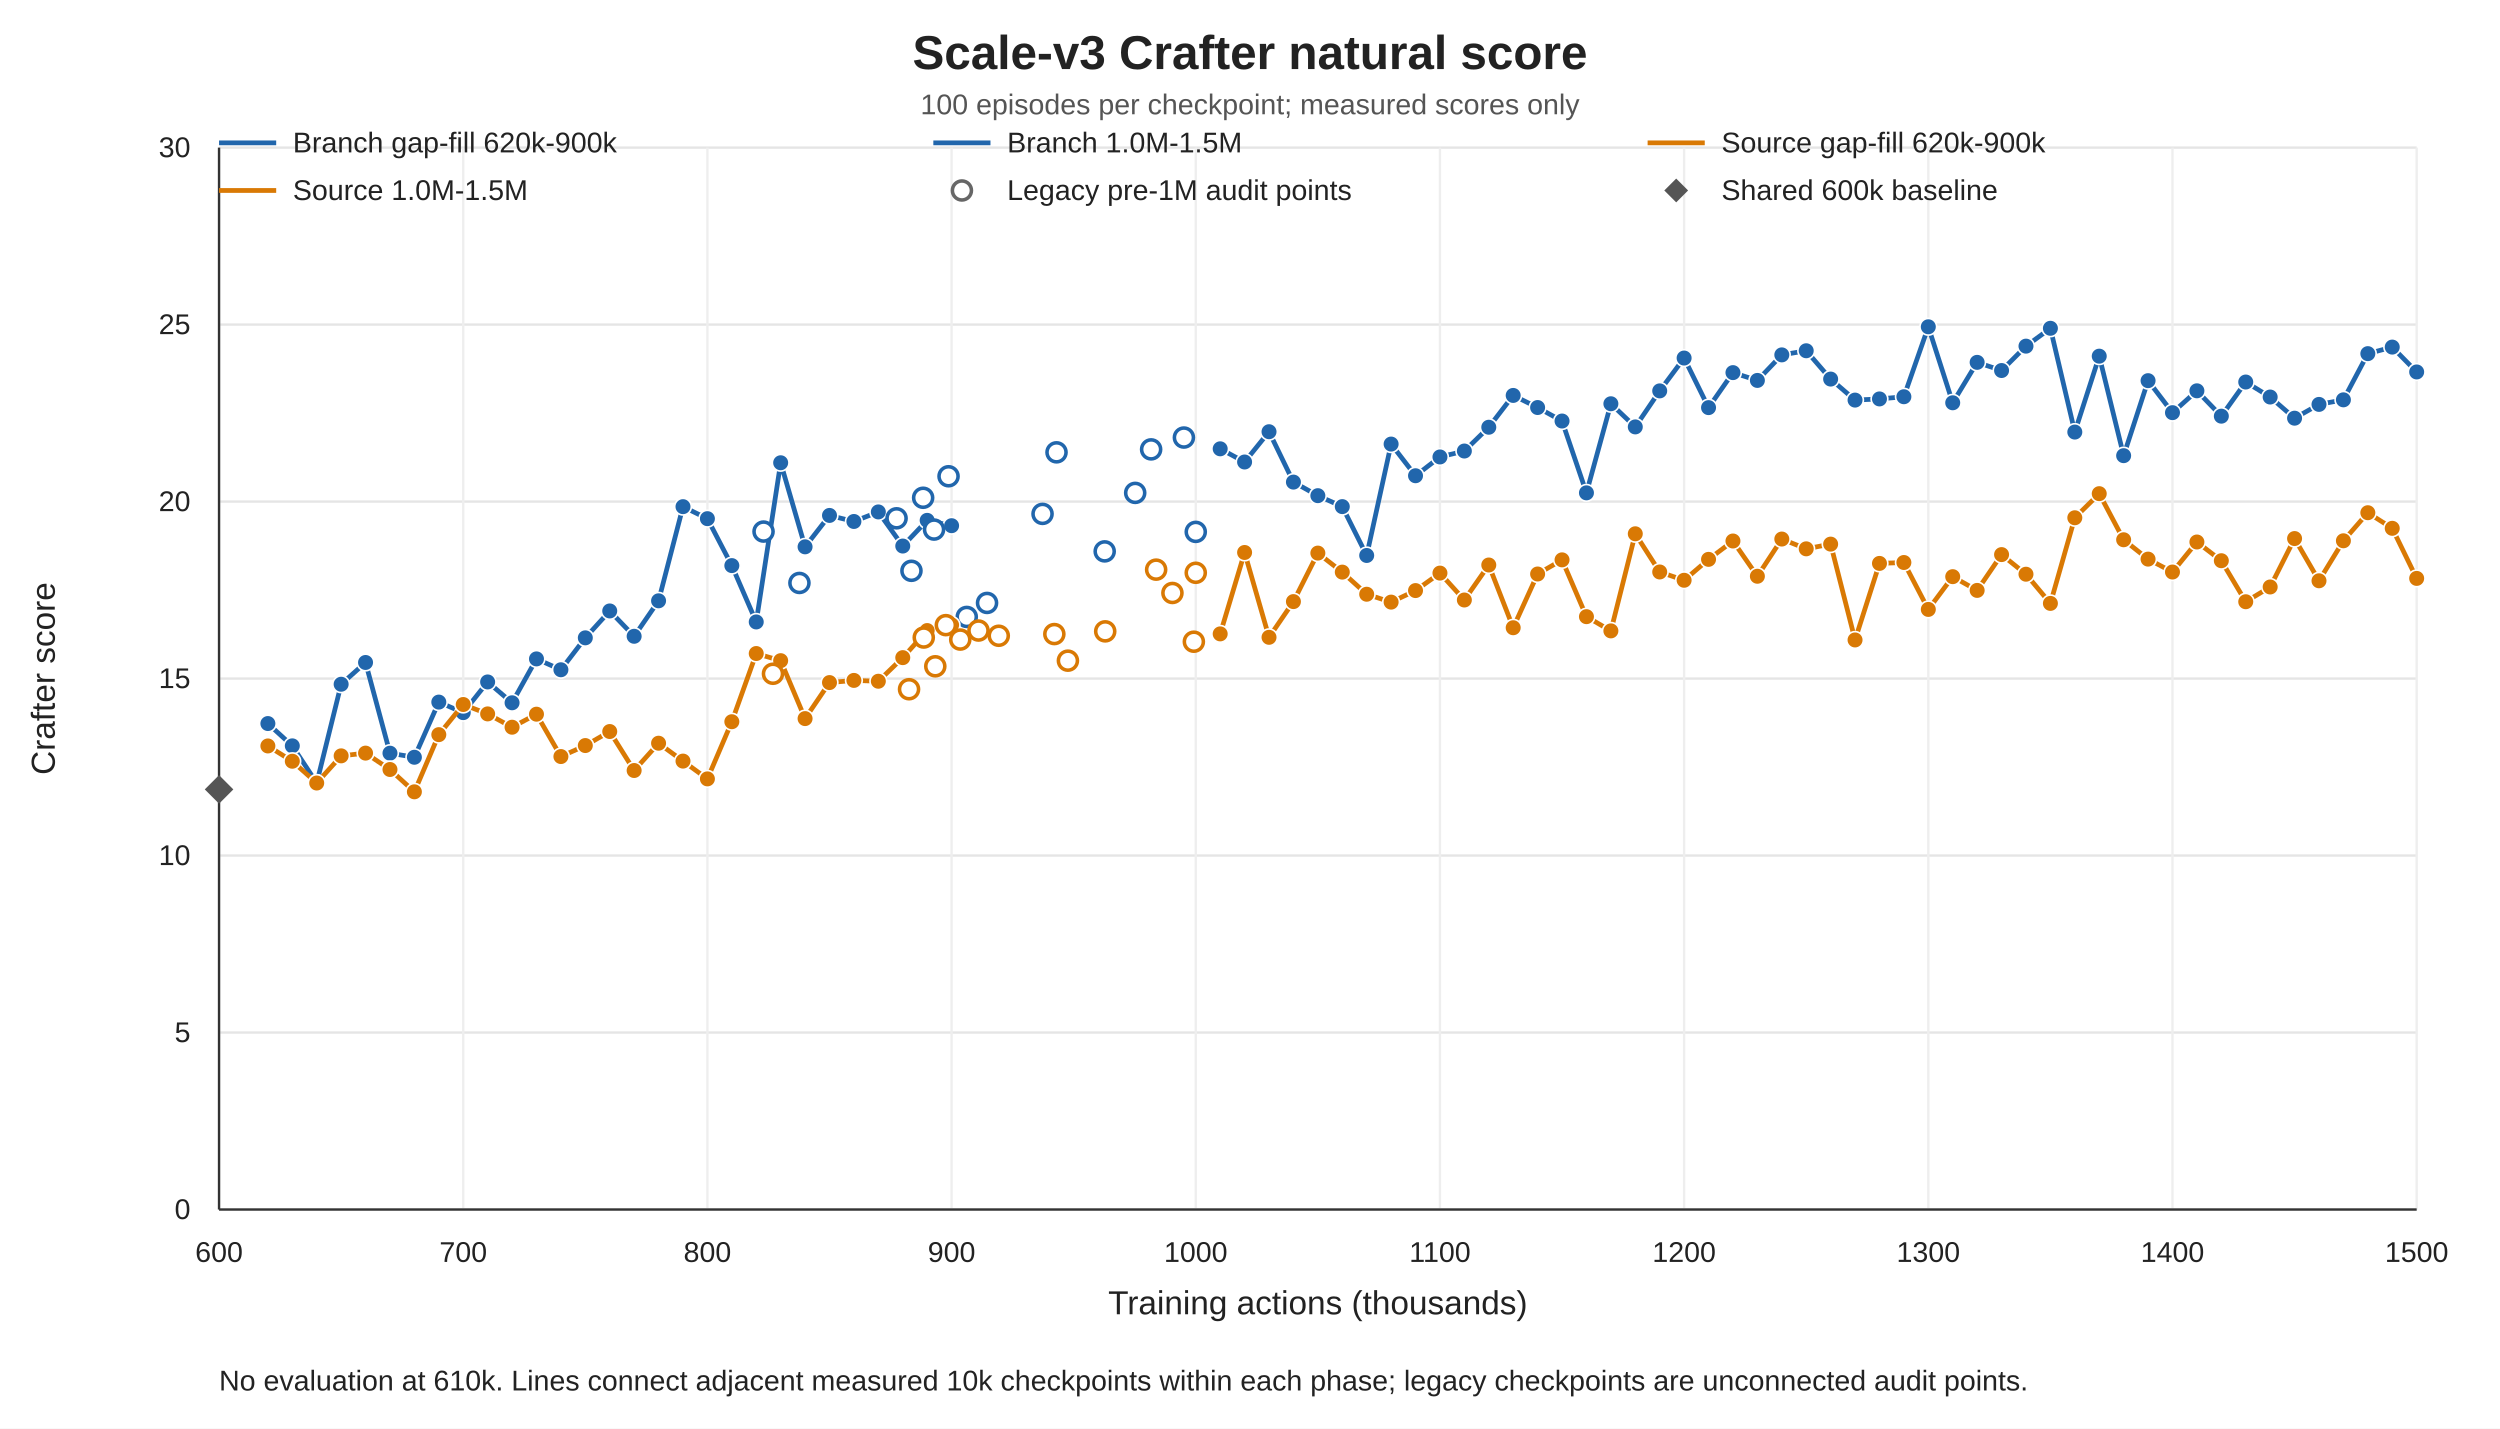
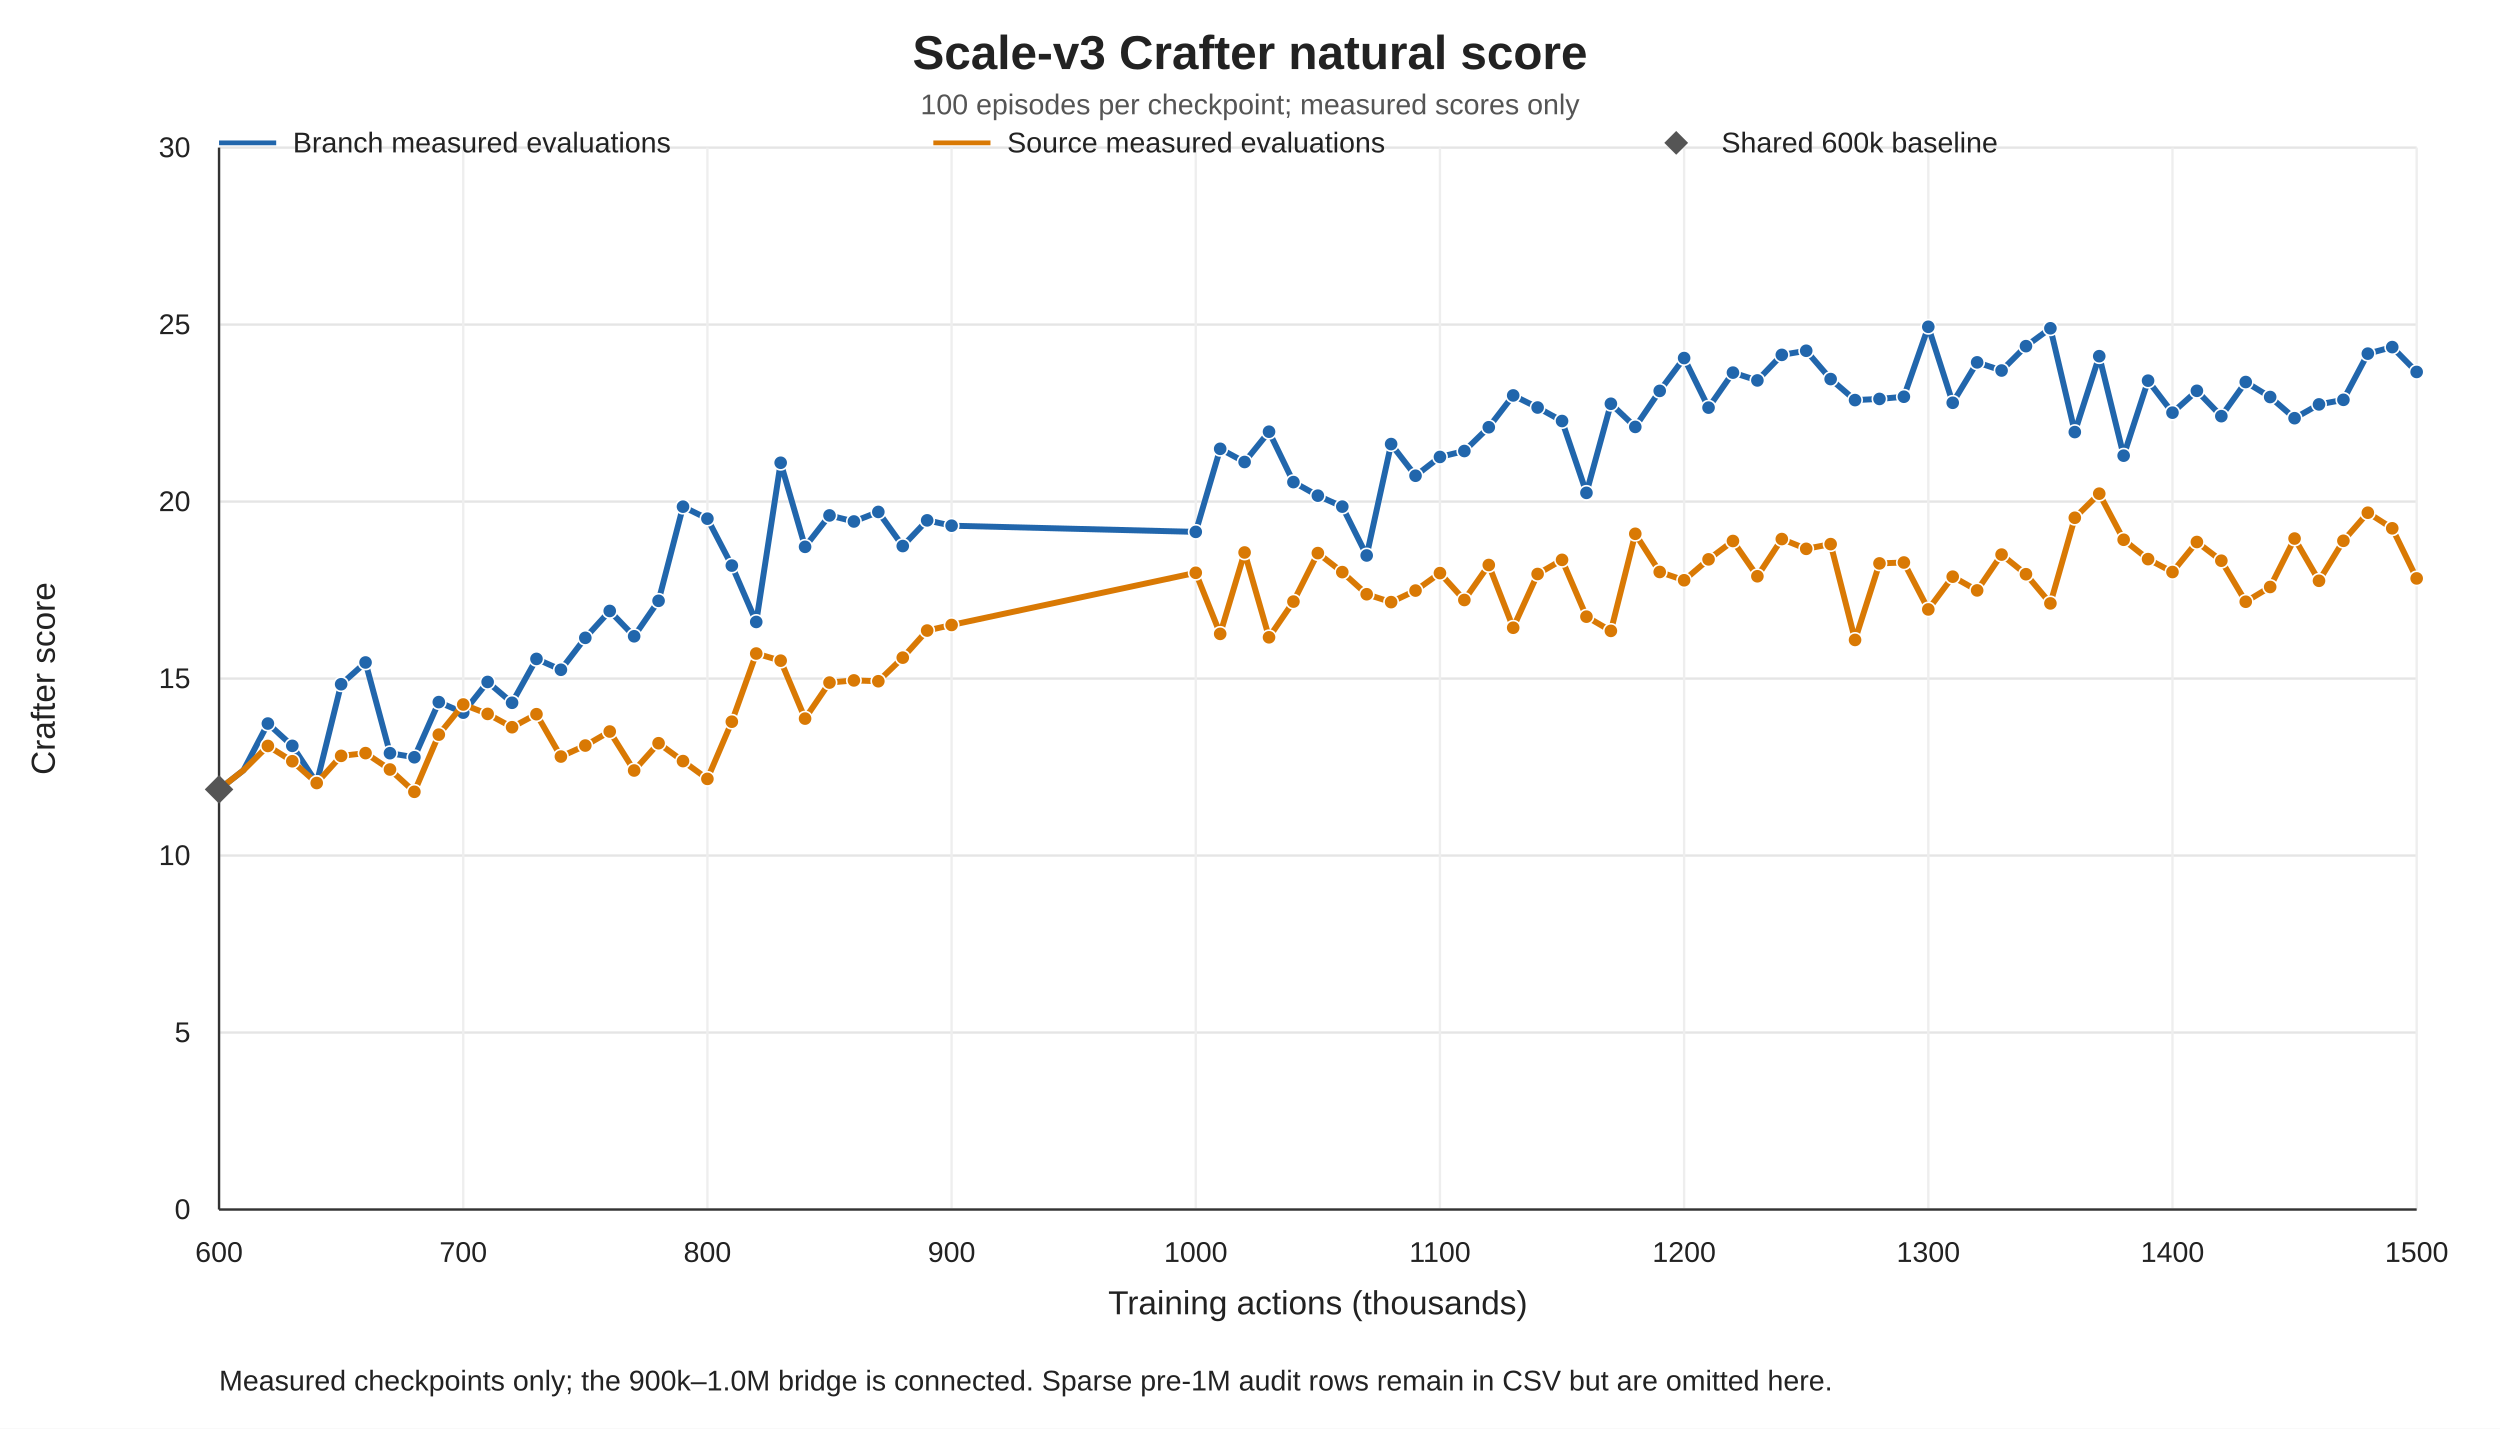
<svg xmlns="http://www.w3.org/2000/svg" width="1050" height="600" viewBox="0 0 1050 600">
  <rect width="100%" height="100%" fill="white" />
  <style>text{font-family:Arial,Helvetica,sans-serif;fill:#222}.small{font-size:12px}.axis{font-size:14px}.title{font-size:20px;font-weight:600}.subtitle{font-size:12px;fill:#555}</style>
  <text x="525" y="29" text-anchor="middle" class="title">Scale-v3 Crafter natural score</text>
  <text x="525" y="48" text-anchor="middle" class="subtitle">100 episodes per checkpoint; measured scores only</text>
  <line x1="92" y1="508.00" x2="1015" y2="508.00" stroke="#e5e5e5" />
  <text x="80" y="512.00" text-anchor="end" class="small">0</text>
  <line x1="92" y1="433.67" x2="1015" y2="433.67" stroke="#e5e5e5" />
  <text x="80" y="437.67" text-anchor="end" class="small">5</text>
  <line x1="92" y1="359.33" x2="1015" y2="359.33" stroke="#e5e5e5" />
  <text x="80" y="363.33" text-anchor="end" class="small">10</text>
  <line x1="92" y1="285.00" x2="1015" y2="285.00" stroke="#e5e5e5" />
  <text x="80" y="289.00" text-anchor="end" class="small">15</text>
  <line x1="92" y1="210.67" x2="1015" y2="210.67" stroke="#e5e5e5" />
  <text x="80" y="214.67" text-anchor="end" class="small">20</text>
  <line x1="92" y1="136.33" x2="1015" y2="136.33" stroke="#e5e5e5" />
  <text x="80" y="140.33" text-anchor="end" class="small">25</text>
  <line x1="92" y1="62.00" x2="1015" y2="62.00" stroke="#e5e5e5" />
  <text x="80" y="66.00" text-anchor="end" class="small">30</text>
  <line x1="92.00" y1="62" x2="92.00" y2="508" stroke="#eeeeee" />
  <text x="92.00" y="530" text-anchor="middle" class="small">600</text>
  <line x1="194.56" y1="62" x2="194.56" y2="508" stroke="#eeeeee" />
  <text x="194.56" y="530" text-anchor="middle" class="small">700</text>
  <line x1="297.11" y1="62" x2="297.11" y2="508" stroke="#eeeeee" />
  <text x="297.11" y="530" text-anchor="middle" class="small">800</text>
  <line x1="399.67" y1="62" x2="399.67" y2="508" stroke="#eeeeee" />
  <text x="399.67" y="530" text-anchor="middle" class="small">900</text>
  <line x1="502.22" y1="62" x2="502.22" y2="508" stroke="#eeeeee" />
  <text x="502.22" y="530" text-anchor="middle" class="small">1000</text>
  <line x1="604.78" y1="62" x2="604.78" y2="508" stroke="#eeeeee" />
  <text x="604.78" y="530" text-anchor="middle" class="small">1100</text>
  <line x1="707.33" y1="62" x2="707.33" y2="508" stroke="#eeeeee" />
  <text x="707.33" y="530" text-anchor="middle" class="small">1200</text>
  <line x1="809.89" y1="62" x2="809.89" y2="508" stroke="#eeeeee" />
  <text x="809.89" y="530" text-anchor="middle" class="small">1300</text>
  <line x1="912.44" y1="62" x2="912.44" y2="508" stroke="#eeeeee" />
  <text x="912.44" y="530" text-anchor="middle" class="small">1400</text>
  <line x1="1015.00" y1="62" x2="1015.00" y2="508" stroke="#eeeeee" />
  <text x="1015.00" y="530" text-anchor="middle" class="small">1500</text>
  <line x1="92" y1="62" x2="92" y2="508" stroke="#333" />
  <line x1="92" y1="508" x2="1015" y2="508" stroke="#333" />
  <text x="553.5" y="552" text-anchor="middle" class="axis">Training actions (thousands)</text>
  <text x="23" y="285.0" text-anchor="middle" class="axis" transform="rotate(-90 23 285.0)">Crafter score</text>
-   <polyline points="112.51,303.89 122.77,313.26 133.02,328.86 143.28,287.38 153.53,278.24 163.79,316.34 174.04,318.05 184.30,294.88 194.56,299.31 204.81,286.42 215.07,295.17 225.32,276.74 235.58,281.30 245.83,267.89 256.09,256.60 266.34,267.24 276.60,252.34 286.86,212.80 297.11,217.84 307.37,237.55 317.62,261.22 327.88,194.36 338.13,229.67 348.39,216.48 358.64,219.02 368.90,215.01 379.16,229.34 389.41,218.55 399.67,220.79" fill="none" stroke="#2166ac" stroke-width="2" stroke-linejoin="round" />
-   <circle cx="112.51" cy="303.89" r="3.5" fill="#2166ac" stroke="white" stroke-width="0.7" />
-   <circle cx="122.77" cy="313.26" r="3.5" fill="#2166ac" stroke="white" stroke-width="0.7" />
-   <circle cx="133.02" cy="328.86" r="3.5" fill="#2166ac" stroke="white" stroke-width="0.7" />
-   <circle cx="143.28" cy="287.38" r="3.5" fill="#2166ac" stroke="white" stroke-width="0.7" />
-   <circle cx="153.53" cy="278.24" r="3.5" fill="#2166ac" stroke="white" stroke-width="0.7" />
-   <circle cx="163.79" cy="316.34" r="3.5" fill="#2166ac" stroke="white" stroke-width="0.7" />
-   <circle cx="174.04" cy="318.05" r="3.5" fill="#2166ac" stroke="white" stroke-width="0.7" />
-   <circle cx="184.30" cy="294.88" r="3.5" fill="#2166ac" stroke="white" stroke-width="0.7" />
-   <circle cx="194.56" cy="299.31" r="3.5" fill="#2166ac" stroke="white" stroke-width="0.7" />
-   <circle cx="204.81" cy="286.42" r="3.5" fill="#2166ac" stroke="white" stroke-width="0.7" />
-   <circle cx="215.07" cy="295.17" r="3.5" fill="#2166ac" stroke="white" stroke-width="0.7" />
-   <circle cx="225.32" cy="276.74" r="3.5" fill="#2166ac" stroke="white" stroke-width="0.7" />
-   <circle cx="235.58" cy="281.30" r="3.5" fill="#2166ac" stroke="white" stroke-width="0.7" />
-   <circle cx="245.83" cy="267.89" r="3.5" fill="#2166ac" stroke="white" stroke-width="0.7" />
-   <circle cx="256.09" cy="256.60" r="3.5" fill="#2166ac" stroke="white" stroke-width="0.7" />
-   <circle cx="266.34" cy="267.24" r="3.5" fill="#2166ac" stroke="white" stroke-width="0.7" />
-   <circle cx="276.60" cy="252.34" r="3.5" fill="#2166ac" stroke="white" stroke-width="0.7" />
-   <circle cx="286.86" cy="212.80" r="3.5" fill="#2166ac" stroke="white" stroke-width="0.7" />
-   <circle cx="297.11" cy="217.84" r="3.5" fill="#2166ac" stroke="white" stroke-width="0.7" />
-   <circle cx="307.37" cy="237.55" r="3.5" fill="#2166ac" stroke="white" stroke-width="0.7" />
-   <circle cx="317.62" cy="261.22" r="3.5" fill="#2166ac" stroke="white" stroke-width="0.7" />
-   <circle cx="327.88" cy="194.36" r="3.5" fill="#2166ac" stroke="white" stroke-width="0.7" />
-   <circle cx="338.13" cy="229.67" r="3.5" fill="#2166ac" stroke="white" stroke-width="0.7" />
-   <circle cx="348.39" cy="216.48" r="3.5" fill="#2166ac" stroke="white" stroke-width="0.7" />
-   <circle cx="358.64" cy="219.02" r="3.5" fill="#2166ac" stroke="white" stroke-width="0.7" />
-   <circle cx="368.90" cy="215.01" r="3.5" fill="#2166ac" stroke="white" stroke-width="0.7" />
-   <circle cx="379.16" cy="229.34" r="3.5" fill="#2166ac" stroke="white" stroke-width="0.7" />
-   <circle cx="389.41" cy="218.55" r="3.5" fill="#2166ac" stroke="white" stroke-width="0.7" />
-   <circle cx="399.67" cy="220.79" r="3.5" fill="#2166ac" stroke="white" stroke-width="0.7" />
-   <polyline points="512.48,188.50 522.73,194.04 532.99,181.32 543.24,202.48 553.50,208.18 563.76,212.78 574.01,233.30 584.27,186.51 594.52,199.81 604.78,191.92 615.03,189.43 625.29,179.44 635.54,166.08 645.80,171.16 656.06,176.83 666.31,207.00 676.57,169.58 686.82,179.30 697.08,164.17 707.33,150.38 717.59,171.20 727.84,156.50 738.10,159.78 748.36,149.05 758.61,147.32 768.87,159.21 779.12,168.04 789.38,167.55 799.63,166.63 809.89,137.25 820.14,169.17 830.40,152.19 840.66,155.62 850.91,145.38 861.17,137.88 871.42,181.47 881.68,149.59 891.93,191.38 902.19,159.88 912.44,173.32 922.70,164.14 932.96,174.79 943.21,160.45 953.47,166.75 963.72,175.64 973.98,169.85 984.23,167.93 994.49,148.53 1004.74,145.78 1015.00,156.22" fill="none" stroke="#2166ac" stroke-width="2" stroke-linejoin="round" />
-   <circle cx="512.48" cy="188.50" r="3.5" fill="#2166ac" stroke="white" stroke-width="0.7" />
-   <circle cx="522.73" cy="194.04" r="3.5" fill="#2166ac" stroke="white" stroke-width="0.7" />
-   <circle cx="532.99" cy="181.32" r="3.5" fill="#2166ac" stroke="white" stroke-width="0.7" />
-   <circle cx="543.24" cy="202.48" r="3.5" fill="#2166ac" stroke="white" stroke-width="0.7" />
-   <circle cx="553.50" cy="208.18" r="3.5" fill="#2166ac" stroke="white" stroke-width="0.7" />
-   <circle cx="563.76" cy="212.78" r="3.5" fill="#2166ac" stroke="white" stroke-width="0.7" />
-   <circle cx="574.01" cy="233.30" r="3.5" fill="#2166ac" stroke="white" stroke-width="0.7" />
-   <circle cx="584.27" cy="186.51" r="3.5" fill="#2166ac" stroke="white" stroke-width="0.7" />
-   <circle cx="594.52" cy="199.81" r="3.5" fill="#2166ac" stroke="white" stroke-width="0.7" />
-   <circle cx="604.78" cy="191.92" r="3.5" fill="#2166ac" stroke="white" stroke-width="0.7" />
-   <circle cx="615.03" cy="189.43" r="3.5" fill="#2166ac" stroke="white" stroke-width="0.7" />
-   <circle cx="625.29" cy="179.44" r="3.5" fill="#2166ac" stroke="white" stroke-width="0.7" />
-   <circle cx="635.54" cy="166.08" r="3.5" fill="#2166ac" stroke="white" stroke-width="0.7" />
-   <circle cx="645.80" cy="171.16" r="3.5" fill="#2166ac" stroke="white" stroke-width="0.7" />
-   <circle cx="656.06" cy="176.83" r="3.5" fill="#2166ac" stroke="white" stroke-width="0.7" />
-   <circle cx="666.31" cy="207.00" r="3.5" fill="#2166ac" stroke="white" stroke-width="0.7" />
-   <circle cx="676.57" cy="169.58" r="3.5" fill="#2166ac" stroke="white" stroke-width="0.7" />
-   <circle cx="686.82" cy="179.30" r="3.5" fill="#2166ac" stroke="white" stroke-width="0.7" />
-   <circle cx="697.08" cy="164.17" r="3.5" fill="#2166ac" stroke="white" stroke-width="0.7" />
-   <circle cx="707.33" cy="150.38" r="3.5" fill="#2166ac" stroke="white" stroke-width="0.7" />
-   <circle cx="717.59" cy="171.20" r="3.5" fill="#2166ac" stroke="white" stroke-width="0.7" />
-   <circle cx="727.84" cy="156.50" r="3.5" fill="#2166ac" stroke="white" stroke-width="0.7" />
-   <circle cx="738.10" cy="159.78" r="3.5" fill="#2166ac" stroke="white" stroke-width="0.7" />
-   <circle cx="748.36" cy="149.05" r="3.5" fill="#2166ac" stroke="white" stroke-width="0.7" />
-   <circle cx="758.61" cy="147.32" r="3.5" fill="#2166ac" stroke="white" stroke-width="0.7" />
-   <circle cx="768.87" cy="159.21" r="3.5" fill="#2166ac" stroke="white" stroke-width="0.7" />
-   <circle cx="779.12" cy="168.04" r="3.5" fill="#2166ac" stroke="white" stroke-width="0.7" />
-   <circle cx="789.38" cy="167.55" r="3.5" fill="#2166ac" stroke="white" stroke-width="0.7" />
-   <circle cx="799.63" cy="166.63" r="3.5" fill="#2166ac" stroke="white" stroke-width="0.7" />
-   <circle cx="809.89" cy="137.25" r="3.5" fill="#2166ac" stroke="white" stroke-width="0.7" />
-   <circle cx="820.14" cy="169.17" r="3.5" fill="#2166ac" stroke="white" stroke-width="0.7" />
-   <circle cx="830.40" cy="152.19" r="3.5" fill="#2166ac" stroke="white" stroke-width="0.7" />
-   <circle cx="840.66" cy="155.62" r="3.5" fill="#2166ac" stroke="white" stroke-width="0.7" />
-   <circle cx="850.91" cy="145.38" r="3.5" fill="#2166ac" stroke="white" stroke-width="0.7" />
-   <circle cx="861.17" cy="137.88" r="3.5" fill="#2166ac" stroke="white" stroke-width="0.7" />
-   <circle cx="871.42" cy="181.47" r="3.5" fill="#2166ac" stroke="white" stroke-width="0.7" />
-   <circle cx="881.68" cy="149.59" r="3.5" fill="#2166ac" stroke="white" stroke-width="0.7" />
-   <circle cx="891.93" cy="191.38" r="3.5" fill="#2166ac" stroke="white" stroke-width="0.7" />
-   <circle cx="902.19" cy="159.88" r="3.5" fill="#2166ac" stroke="white" stroke-width="0.7" />
-   <circle cx="912.44" cy="173.32" r="3.5" fill="#2166ac" stroke="white" stroke-width="0.7" />
-   <circle cx="922.70" cy="164.14" r="3.5" fill="#2166ac" stroke="white" stroke-width="0.7" />
-   <circle cx="932.96" cy="174.79" r="3.5" fill="#2166ac" stroke="white" stroke-width="0.7" />
-   <circle cx="943.21" cy="160.45" r="3.5" fill="#2166ac" stroke="white" stroke-width="0.7" />
-   <circle cx="953.47" cy="166.75" r="3.5" fill="#2166ac" stroke="white" stroke-width="0.7" />
-   <circle cx="963.72" cy="175.64" r="3.5" fill="#2166ac" stroke="white" stroke-width="0.7" />
-   <circle cx="973.98" cy="169.85" r="3.5" fill="#2166ac" stroke="white" stroke-width="0.7" />
-   <circle cx="984.23" cy="167.93" r="3.5" fill="#2166ac" stroke="white" stroke-width="0.7" />
-   <circle cx="994.49" cy="148.53" r="3.5" fill="#2166ac" stroke="white" stroke-width="0.7" />
-   <circle cx="1004.74" cy="145.78" r="3.5" fill="#2166ac" stroke="white" stroke-width="0.7" />
-   <circle cx="1015.00" cy="156.22" r="3.5" fill="#2166ac" stroke="white" stroke-width="0.7" />
-   <circle cx="320.69" cy="223.26" r="4" fill="white" stroke="#2166ac" stroke-width="1.5" />
-   <circle cx="335.76" cy="244.84" r="4" fill="white" stroke="#2166ac" stroke-width="1.5" />
-   <circle cx="376.56" cy="217.69" r="4" fill="white" stroke="#2166ac" stroke-width="1.5" />
-   <circle cx="382.81" cy="239.74" r="4" fill="white" stroke="#2166ac" stroke-width="1.5" />
-   <circle cx="387.72" cy="209.06" r="4" fill="white" stroke="#2166ac" stroke-width="1.5" />
-   <circle cx="392.30" cy="222.42" r="4" fill="white" stroke="#2166ac" stroke-width="1.5" />
-   <circle cx="398.39" cy="200.03" r="4" fill="white" stroke="#2166ac" stroke-width="1.5" />
-   <circle cx="406.04" cy="259.11" r="4" fill="white" stroke="#2166ac" stroke-width="1.5" />
-   <circle cx="414.56" cy="253.23" r="4" fill="white" stroke="#2166ac" stroke-width="1.5" />
-   <circle cx="437.87" cy="215.83" r="4" fill="white" stroke="#2166ac" stroke-width="1.5" />
-   <circle cx="443.74" cy="189.98" r="4" fill="white" stroke="#2166ac" stroke-width="1.5" />
-   <circle cx="463.97" cy="231.58" r="4" fill="white" stroke="#2166ac" stroke-width="1.5" />
-   <circle cx="476.78" cy="207.01" r="4" fill="white" stroke="#2166ac" stroke-width="1.5" />
-   <circle cx="483.47" cy="188.74" r="4" fill="white" stroke="#2166ac" stroke-width="1.5" />
-   <circle cx="497.24" cy="183.77" r="4" fill="white" stroke="#2166ac" stroke-width="1.5" />
-   <circle cx="502.22" cy="223.39" r="4" fill="white" stroke="#2166ac" stroke-width="1.5" />
-   <polyline points="112.51,313.30 122.77,319.72 133.02,328.87 143.28,317.46 153.53,316.31 163.79,323.19 174.04,332.56 184.30,308.55 194.56,295.89 204.81,299.84 215.07,305.43 225.32,299.96 235.58,317.75 245.83,313.13 256.09,307.24 266.34,323.61 276.60,312.15 286.86,319.66 297.11,327.13 307.37,303.12 317.62,274.48 327.88,277.48 338.13,301.81 348.39,286.68 358.64,285.77 368.90,286.12 379.16,276.21 389.41,264.83 399.67,262.49" fill="none" stroke="#d97904" stroke-width="2" stroke-linejoin="round" />
-   <circle cx="112.51" cy="313.30" r="3.5" fill="#d97904" stroke="white" stroke-width="0.7" />
-   <circle cx="122.77" cy="319.72" r="3.5" fill="#d97904" stroke="white" stroke-width="0.7" />
-   <circle cx="133.02" cy="328.87" r="3.5" fill="#d97904" stroke="white" stroke-width="0.7" />
-   <circle cx="143.28" cy="317.46" r="3.5" fill="#d97904" stroke="white" stroke-width="0.7" />
-   <circle cx="153.53" cy="316.31" r="3.5" fill="#d97904" stroke="white" stroke-width="0.7" />
-   <circle cx="163.79" cy="323.19" r="3.5" fill="#d97904" stroke="white" stroke-width="0.7" />
-   <circle cx="174.04" cy="332.56" r="3.5" fill="#d97904" stroke="white" stroke-width="0.7" />
-   <circle cx="184.30" cy="308.55" r="3.5" fill="#d97904" stroke="white" stroke-width="0.7" />
-   <circle cx="194.56" cy="295.89" r="3.5" fill="#d97904" stroke="white" stroke-width="0.7" />
-   <circle cx="204.81" cy="299.84" r="3.5" fill="#d97904" stroke="white" stroke-width="0.7" />
-   <circle cx="215.07" cy="305.43" r="3.5" fill="#d97904" stroke="white" stroke-width="0.7" />
-   <circle cx="225.32" cy="299.96" r="3.5" fill="#d97904" stroke="white" stroke-width="0.7" />
-   <circle cx="235.58" cy="317.75" r="3.5" fill="#d97904" stroke="white" stroke-width="0.7" />
-   <circle cx="245.83" cy="313.13" r="3.5" fill="#d97904" stroke="white" stroke-width="0.7" />
-   <circle cx="256.09" cy="307.24" r="3.5" fill="#d97904" stroke="white" stroke-width="0.7" />
-   <circle cx="266.34" cy="323.61" r="3.5" fill="#d97904" stroke="white" stroke-width="0.7" />
-   <circle cx="276.60" cy="312.15" r="3.5" fill="#d97904" stroke="white" stroke-width="0.7" />
-   <circle cx="286.86" cy="319.66" r="3.5" fill="#d97904" stroke="white" stroke-width="0.7" />
-   <circle cx="297.11" cy="327.13" r="3.5" fill="#d97904" stroke="white" stroke-width="0.7" />
-   <circle cx="307.37" cy="303.12" r="3.5" fill="#d97904" stroke="white" stroke-width="0.7" />
-   <circle cx="317.62" cy="274.48" r="3.5" fill="#d97904" stroke="white" stroke-width="0.7" />
-   <circle cx="327.88" cy="277.48" r="3.5" fill="#d97904" stroke="white" stroke-width="0.7" />
-   <circle cx="338.13" cy="301.81" r="3.5" fill="#d97904" stroke="white" stroke-width="0.7" />
-   <circle cx="348.39" cy="286.68" r="3.5" fill="#d97904" stroke="white" stroke-width="0.7" />
-   <circle cx="358.64" cy="285.77" r="3.5" fill="#d97904" stroke="white" stroke-width="0.7" />
-   <circle cx="368.90" cy="286.12" r="3.5" fill="#d97904" stroke="white" stroke-width="0.7" />
-   <circle cx="379.16" cy="276.21" r="3.5" fill="#d97904" stroke="white" stroke-width="0.7" />
-   <circle cx="389.41" cy="264.83" r="3.5" fill="#d97904" stroke="white" stroke-width="0.7" />
-   <circle cx="399.67" cy="262.49" r="3.5" fill="#d97904" stroke="white" stroke-width="0.7" />
-   <polyline points="512.48,266.23 522.73,232.04 532.99,267.67 543.24,252.67 553.50,232.30 563.76,240.29 574.01,249.58 584.27,252.89 594.52,248.04 604.78,240.70 615.03,252.00 625.29,237.30 635.54,263.65 645.80,241.08 656.06,235.14 666.31,259.00 676.57,264.97 686.82,224.19 697.08,240.23 707.33,243.71 717.59,234.93 727.84,227.22 738.10,242.03 748.36,226.40 758.61,230.51 768.87,228.53 779.12,268.78 789.38,236.63 799.63,236.25 809.89,255.96 820.14,242.20 830.40,247.97 840.66,232.93 850.91,241.17 861.17,253.43 871.42,217.46 881.68,207.34 891.93,226.70 902.19,234.83 912.44,240.25 922.70,227.64 932.96,235.50 943.21,252.73 953.47,246.53 963.72,226.19 973.98,243.93 984.23,227.13 994.49,215.34 1004.74,221.89 1015.00,242.93" fill="none" stroke="#d97904" stroke-width="2" stroke-linejoin="round" />
-   <circle cx="512.48" cy="266.23" r="3.5" fill="#d97904" stroke="white" stroke-width="0.7" />
-   <circle cx="522.73" cy="232.04" r="3.5" fill="#d97904" stroke="white" stroke-width="0.7" />
-   <circle cx="532.99" cy="267.67" r="3.5" fill="#d97904" stroke="white" stroke-width="0.7" />
-   <circle cx="543.24" cy="252.67" r="3.5" fill="#d97904" stroke="white" stroke-width="0.7" />
-   <circle cx="553.50" cy="232.30" r="3.5" fill="#d97904" stroke="white" stroke-width="0.7" />
-   <circle cx="563.76" cy="240.29" r="3.5" fill="#d97904" stroke="white" stroke-width="0.7" />
-   <circle cx="574.01" cy="249.58" r="3.5" fill="#d97904" stroke="white" stroke-width="0.7" />
-   <circle cx="584.27" cy="252.89" r="3.5" fill="#d97904" stroke="white" stroke-width="0.7" />
-   <circle cx="594.52" cy="248.04" r="3.5" fill="#d97904" stroke="white" stroke-width="0.7" />
-   <circle cx="604.78" cy="240.70" r="3.5" fill="#d97904" stroke="white" stroke-width="0.7" />
-   <circle cx="615.03" cy="252.00" r="3.5" fill="#d97904" stroke="white" stroke-width="0.7" />
-   <circle cx="625.29" cy="237.30" r="3.5" fill="#d97904" stroke="white" stroke-width="0.7" />
-   <circle cx="635.54" cy="263.65" r="3.5" fill="#d97904" stroke="white" stroke-width="0.7" />
-   <circle cx="645.80" cy="241.08" r="3.5" fill="#d97904" stroke="white" stroke-width="0.7" />
-   <circle cx="656.06" cy="235.14" r="3.5" fill="#d97904" stroke="white" stroke-width="0.7" />
-   <circle cx="666.31" cy="259.00" r="3.5" fill="#d97904" stroke="white" stroke-width="0.7" />
-   <circle cx="676.57" cy="264.97" r="3.5" fill="#d97904" stroke="white" stroke-width="0.7" />
-   <circle cx="686.82" cy="224.19" r="3.5" fill="#d97904" stroke="white" stroke-width="0.7" />
-   <circle cx="697.08" cy="240.23" r="3.5" fill="#d97904" stroke="white" stroke-width="0.7" />
-   <circle cx="707.33" cy="243.71" r="3.5" fill="#d97904" stroke="white" stroke-width="0.7" />
-   <circle cx="717.59" cy="234.93" r="3.5" fill="#d97904" stroke="white" stroke-width="0.7" />
-   <circle cx="727.84" cy="227.22" r="3.5" fill="#d97904" stroke="white" stroke-width="0.7" />
-   <circle cx="738.10" cy="242.03" r="3.5" fill="#d97904" stroke="white" stroke-width="0.7" />
-   <circle cx="748.36" cy="226.40" r="3.5" fill="#d97904" stroke="white" stroke-width="0.7" />
-   <circle cx="758.61" cy="230.51" r="3.5" fill="#d97904" stroke="white" stroke-width="0.7" />
-   <circle cx="768.87" cy="228.53" r="3.5" fill="#d97904" stroke="white" stroke-width="0.7" />
-   <circle cx="779.12" cy="268.78" r="3.5" fill="#d97904" stroke="white" stroke-width="0.7" />
-   <circle cx="789.38" cy="236.63" r="3.5" fill="#d97904" stroke="white" stroke-width="0.7" />
-   <circle cx="799.63" cy="236.25" r="3.5" fill="#d97904" stroke="white" stroke-width="0.7" />
-   <circle cx="809.89" cy="255.96" r="3.5" fill="#d97904" stroke="white" stroke-width="0.7" />
-   <circle cx="820.14" cy="242.20" r="3.5" fill="#d97904" stroke="white" stroke-width="0.7" />
-   <circle cx="830.40" cy="247.97" r="3.5" fill="#d97904" stroke="white" stroke-width="0.7" />
-   <circle cx="840.66" cy="232.93" r="3.5" fill="#d97904" stroke="white" stroke-width="0.7" />
-   <circle cx="850.91" cy="241.17" r="3.5" fill="#d97904" stroke="white" stroke-width="0.7" />
-   <circle cx="861.17" cy="253.43" r="3.5" fill="#d97904" stroke="white" stroke-width="0.7" />
-   <circle cx="871.42" cy="217.46" r="3.5" fill="#d97904" stroke="white" stroke-width="0.7" />
-   <circle cx="881.68" cy="207.34" r="3.5" fill="#d97904" stroke="white" stroke-width="0.7" />
-   <circle cx="891.93" cy="226.70" r="3.5" fill="#d97904" stroke="white" stroke-width="0.7" />
-   <circle cx="902.19" cy="234.83" r="3.5" fill="#d97904" stroke="white" stroke-width="0.7" />
-   <circle cx="912.44" cy="240.25" r="3.5" fill="#d97904" stroke="white" stroke-width="0.7" />
-   <circle cx="922.70" cy="227.64" r="3.5" fill="#d97904" stroke="white" stroke-width="0.7" />
-   <circle cx="932.96" cy="235.50" r="3.5" fill="#d97904" stroke="white" stroke-width="0.7" />
-   <circle cx="943.21" cy="252.73" r="3.5" fill="#d97904" stroke="white" stroke-width="0.7" />
-   <circle cx="953.47" cy="246.53" r="3.5" fill="#d97904" stroke="white" stroke-width="0.7" />
-   <circle cx="963.72" cy="226.19" r="3.5" fill="#d97904" stroke="white" stroke-width="0.7" />
-   <circle cx="973.98" cy="243.93" r="3.5" fill="#d97904" stroke="white" stroke-width="0.7" />
-   <circle cx="984.23" cy="227.13" r="3.5" fill="#d97904" stroke="white" stroke-width="0.7" />
-   <circle cx="994.49" cy="215.34" r="3.5" fill="#d97904" stroke="white" stroke-width="0.7" />
-   <circle cx="1004.74" cy="221.89" r="3.5" fill="#d97904" stroke="white" stroke-width="0.7" />
-   <circle cx="1015.00" cy="242.93" r="3.5" fill="#d97904" stroke="white" stroke-width="0.7" />
-   <circle cx="324.65" cy="282.98" r="4" fill="white" stroke="#d97904" stroke-width="1.5" />
-   <circle cx="381.80" cy="289.48" r="4" fill="white" stroke="#d97904" stroke-width="1.5" />
-   <circle cx="387.98" cy="267.76" r="4" fill="white" stroke="#d97904" stroke-width="1.5" />
-   <circle cx="392.82" cy="279.84" r="4" fill="white" stroke="#d97904" stroke-width="1.5" />
-   <circle cx="397.25" cy="262.56" r="4" fill="white" stroke="#d97904" stroke-width="1.5" />
-   <circle cx="403.31" cy="268.62" r="4" fill="white" stroke="#d97904" stroke-width="1.5" />
-   <circle cx="410.97" cy="264.83" r="4" fill="white" stroke="#d97904" stroke-width="1.5" />
-   <circle cx="419.48" cy="267.02" r="4" fill="white" stroke="#d97904" stroke-width="1.5" />
-   <circle cx="442.82" cy="266.31" r="4" fill="white" stroke="#d97904" stroke-width="1.5" />
-   <circle cx="448.52" cy="277.48" r="4" fill="white" stroke="#d97904" stroke-width="1.5" />
-   <circle cx="464.19" cy="265.17" r="4" fill="white" stroke="#d97904" stroke-width="1.5" />
-   <circle cx="485.58" cy="239.25" r="4" fill="white" stroke="#d97904" stroke-width="1.5" />
-   <circle cx="492.42" cy="249.05" r="4" fill="white" stroke="#d97904" stroke-width="1.5" />
-   <circle cx="501.42" cy="269.52" r="4" fill="white" stroke="#d97904" stroke-width="1.5" />
-   <circle cx="502.22" cy="240.57" r="4" fill="white" stroke="#d97904" stroke-width="1.5" />
+   <polyline points="92.00,331.55 102.26,323.51 112.51,303.89 122.77,313.26 133.02,328.86 143.28,287.38 153.53,278.24 163.79,316.34 174.04,318.05 184.30,294.88 194.56,299.31 204.81,286.42 215.07,295.17 225.32,276.74 235.58,281.30 245.83,267.89 256.09,256.60 266.34,267.24 276.60,252.34 286.86,212.80 297.11,217.84 307.37,237.55 317.62,261.22 327.88,194.36 338.13,229.67 348.39,216.48 358.64,219.02 368.90,215.01 379.16,229.34 389.41,218.55 399.67,220.79 502.22,223.39 512.48,188.50 522.73,194.04 532.99,181.32 543.24,202.48 553.50,208.18 563.76,212.78 574.01,233.30 584.27,186.51 594.52,199.81 604.78,191.92 615.03,189.43 625.29,179.44 635.54,166.08 645.80,171.16 656.06,176.83 666.31,207.00 676.57,169.58 686.82,179.30 697.08,164.17 707.33,150.38 717.59,171.20 727.84,156.50 738.10,159.78 748.36,149.05 758.61,147.32 768.87,159.21 779.12,168.04 789.38,167.55 799.63,166.63 809.89,137.25 820.14,169.17 830.40,152.19 840.66,155.62 850.91,145.38 861.17,137.88 871.42,181.47 881.68,149.59 891.93,191.38 902.19,159.88 912.44,173.32 922.70,164.14 932.96,174.79 943.21,160.45 953.47,166.75 963.72,175.64 973.98,169.85 984.23,167.93 994.49,148.53 1004.74,145.78 1015.00,156.22" fill="none" stroke="#2166ac" stroke-width="2.5" stroke-linejoin="round" />
+   <circle cx="112.51" cy="303.89" r="3" fill="#2166ac" stroke="white" stroke-width="0.7" />
+   <circle cx="122.77" cy="313.26" r="3" fill="#2166ac" stroke="white" stroke-width="0.7" />
+   <circle cx="133.02" cy="328.86" r="3" fill="#2166ac" stroke="white" stroke-width="0.7" />
+   <circle cx="143.28" cy="287.38" r="3" fill="#2166ac" stroke="white" stroke-width="0.7" />
+   <circle cx="153.53" cy="278.24" r="3" fill="#2166ac" stroke="white" stroke-width="0.7" />
+   <circle cx="163.79" cy="316.34" r="3" fill="#2166ac" stroke="white" stroke-width="0.7" />
+   <circle cx="174.04" cy="318.05" r="3" fill="#2166ac" stroke="white" stroke-width="0.7" />
+   <circle cx="184.30" cy="294.88" r="3" fill="#2166ac" stroke="white" stroke-width="0.7" />
+   <circle cx="194.56" cy="299.31" r="3" fill="#2166ac" stroke="white" stroke-width="0.7" />
+   <circle cx="204.81" cy="286.42" r="3" fill="#2166ac" stroke="white" stroke-width="0.7" />
+   <circle cx="215.07" cy="295.17" r="3" fill="#2166ac" stroke="white" stroke-width="0.7" />
+   <circle cx="225.32" cy="276.74" r="3" fill="#2166ac" stroke="white" stroke-width="0.7" />
+   <circle cx="235.58" cy="281.30" r="3" fill="#2166ac" stroke="white" stroke-width="0.7" />
+   <circle cx="245.83" cy="267.89" r="3" fill="#2166ac" stroke="white" stroke-width="0.7" />
+   <circle cx="256.09" cy="256.60" r="3" fill="#2166ac" stroke="white" stroke-width="0.7" />
+   <circle cx="266.34" cy="267.24" r="3" fill="#2166ac" stroke="white" stroke-width="0.7" />
+   <circle cx="276.60" cy="252.34" r="3" fill="#2166ac" stroke="white" stroke-width="0.7" />
+   <circle cx="286.86" cy="212.80" r="3" fill="#2166ac" stroke="white" stroke-width="0.7" />
+   <circle cx="297.11" cy="217.84" r="3" fill="#2166ac" stroke="white" stroke-width="0.7" />
+   <circle cx="307.37" cy="237.55" r="3" fill="#2166ac" stroke="white" stroke-width="0.7" />
+   <circle cx="317.62" cy="261.22" r="3" fill="#2166ac" stroke="white" stroke-width="0.7" />
+   <circle cx="327.88" cy="194.36" r="3" fill="#2166ac" stroke="white" stroke-width="0.7" />
+   <circle cx="338.13" cy="229.67" r="3" fill="#2166ac" stroke="white" stroke-width="0.7" />
+   <circle cx="348.39" cy="216.48" r="3" fill="#2166ac" stroke="white" stroke-width="0.7" />
+   <circle cx="358.64" cy="219.02" r="3" fill="#2166ac" stroke="white" stroke-width="0.7" />
+   <circle cx="368.90" cy="215.01" r="3" fill="#2166ac" stroke="white" stroke-width="0.7" />
+   <circle cx="379.16" cy="229.34" r="3" fill="#2166ac" stroke="white" stroke-width="0.7" />
+   <circle cx="389.41" cy="218.55" r="3" fill="#2166ac" stroke="white" stroke-width="0.7" />
+   <circle cx="399.67" cy="220.79" r="3" fill="#2166ac" stroke="white" stroke-width="0.7" />
+   <circle cx="502.22" cy="223.39" r="3" fill="#2166ac" stroke="white" stroke-width="0.7" />
+   <circle cx="512.48" cy="188.50" r="3" fill="#2166ac" stroke="white" stroke-width="0.7" />
+   <circle cx="522.73" cy="194.04" r="3" fill="#2166ac" stroke="white" stroke-width="0.7" />
+   <circle cx="532.99" cy="181.32" r="3" fill="#2166ac" stroke="white" stroke-width="0.7" />
+   <circle cx="543.24" cy="202.48" r="3" fill="#2166ac" stroke="white" stroke-width="0.7" />
+   <circle cx="553.50" cy="208.18" r="3" fill="#2166ac" stroke="white" stroke-width="0.7" />
+   <circle cx="563.76" cy="212.78" r="3" fill="#2166ac" stroke="white" stroke-width="0.7" />
+   <circle cx="574.01" cy="233.30" r="3" fill="#2166ac" stroke="white" stroke-width="0.7" />
+   <circle cx="584.27" cy="186.51" r="3" fill="#2166ac" stroke="white" stroke-width="0.7" />
+   <circle cx="594.52" cy="199.81" r="3" fill="#2166ac" stroke="white" stroke-width="0.7" />
+   <circle cx="604.78" cy="191.92" r="3" fill="#2166ac" stroke="white" stroke-width="0.7" />
+   <circle cx="615.03" cy="189.43" r="3" fill="#2166ac" stroke="white" stroke-width="0.7" />
+   <circle cx="625.29" cy="179.44" r="3" fill="#2166ac" stroke="white" stroke-width="0.7" />
+   <circle cx="635.54" cy="166.08" r="3" fill="#2166ac" stroke="white" stroke-width="0.7" />
+   <circle cx="645.80" cy="171.16" r="3" fill="#2166ac" stroke="white" stroke-width="0.7" />
+   <circle cx="656.06" cy="176.83" r="3" fill="#2166ac" stroke="white" stroke-width="0.7" />
+   <circle cx="666.31" cy="207.00" r="3" fill="#2166ac" stroke="white" stroke-width="0.7" />
+   <circle cx="676.57" cy="169.58" r="3" fill="#2166ac" stroke="white" stroke-width="0.7" />
+   <circle cx="686.82" cy="179.30" r="3" fill="#2166ac" stroke="white" stroke-width="0.7" />
+   <circle cx="697.08" cy="164.17" r="3" fill="#2166ac" stroke="white" stroke-width="0.7" />
+   <circle cx="707.33" cy="150.38" r="3" fill="#2166ac" stroke="white" stroke-width="0.7" />
+   <circle cx="717.59" cy="171.20" r="3" fill="#2166ac" stroke="white" stroke-width="0.7" />
+   <circle cx="727.84" cy="156.50" r="3" fill="#2166ac" stroke="white" stroke-width="0.7" />
+   <circle cx="738.10" cy="159.78" r="3" fill="#2166ac" stroke="white" stroke-width="0.7" />
+   <circle cx="748.36" cy="149.05" r="3" fill="#2166ac" stroke="white" stroke-width="0.7" />
+   <circle cx="758.61" cy="147.32" r="3" fill="#2166ac" stroke="white" stroke-width="0.7" />
+   <circle cx="768.87" cy="159.21" r="3" fill="#2166ac" stroke="white" stroke-width="0.7" />
+   <circle cx="779.12" cy="168.04" r="3" fill="#2166ac" stroke="white" stroke-width="0.7" />
+   <circle cx="789.38" cy="167.55" r="3" fill="#2166ac" stroke="white" stroke-width="0.7" />
+   <circle cx="799.63" cy="166.63" r="3" fill="#2166ac" stroke="white" stroke-width="0.7" />
+   <circle cx="809.89" cy="137.25" r="3" fill="#2166ac" stroke="white" stroke-width="0.7" />
+   <circle cx="820.14" cy="169.17" r="3" fill="#2166ac" stroke="white" stroke-width="0.7" />
+   <circle cx="830.40" cy="152.19" r="3" fill="#2166ac" stroke="white" stroke-width="0.7" />
+   <circle cx="840.66" cy="155.62" r="3" fill="#2166ac" stroke="white" stroke-width="0.7" />
+   <circle cx="850.91" cy="145.38" r="3" fill="#2166ac" stroke="white" stroke-width="0.7" />
+   <circle cx="861.17" cy="137.88" r="3" fill="#2166ac" stroke="white" stroke-width="0.7" />
+   <circle cx="871.42" cy="181.47" r="3" fill="#2166ac" stroke="white" stroke-width="0.7" />
+   <circle cx="881.68" cy="149.59" r="3" fill="#2166ac" stroke="white" stroke-width="0.7" />
+   <circle cx="891.93" cy="191.38" r="3" fill="#2166ac" stroke="white" stroke-width="0.7" />
+   <circle cx="902.19" cy="159.88" r="3" fill="#2166ac" stroke="white" stroke-width="0.7" />
+   <circle cx="912.44" cy="173.32" r="3" fill="#2166ac" stroke="white" stroke-width="0.7" />
+   <circle cx="922.70" cy="164.14" r="3" fill="#2166ac" stroke="white" stroke-width="0.7" />
+   <circle cx="932.96" cy="174.79" r="3" fill="#2166ac" stroke="white" stroke-width="0.7" />
+   <circle cx="943.21" cy="160.45" r="3" fill="#2166ac" stroke="white" stroke-width="0.7" />
+   <circle cx="953.47" cy="166.75" r="3" fill="#2166ac" stroke="white" stroke-width="0.7" />
+   <circle cx="963.72" cy="175.64" r="3" fill="#2166ac" stroke="white" stroke-width="0.7" />
+   <circle cx="973.98" cy="169.85" r="3" fill="#2166ac" stroke="white" stroke-width="0.7" />
+   <circle cx="984.23" cy="167.93" r="3" fill="#2166ac" stroke="white" stroke-width="0.7" />
+   <circle cx="994.49" cy="148.53" r="3" fill="#2166ac" stroke="white" stroke-width="0.7" />
+   <circle cx="1004.74" cy="145.78" r="3" fill="#2166ac" stroke="white" stroke-width="0.7" />
+   <circle cx="1015.00" cy="156.22" r="3" fill="#2166ac" stroke="white" stroke-width="0.7" />
+   <polyline points="92.00,331.55 102.26,323.51 112.51,313.30 122.77,319.72 133.02,328.87 143.28,317.46 153.53,316.31 163.79,323.19 174.04,332.56 184.30,308.55 194.56,295.89 204.81,299.84 215.07,305.43 225.32,299.96 235.58,317.75 245.83,313.13 256.09,307.24 266.34,323.61 276.60,312.15 286.86,319.66 297.11,327.13 307.37,303.12 317.62,274.48 327.88,277.48 338.13,301.81 348.39,286.68 358.64,285.77 368.90,286.12 379.16,276.21 389.41,264.83 399.67,262.49 502.22,240.57 512.48,266.23 522.73,232.04 532.99,267.67 543.24,252.67 553.50,232.30 563.76,240.29 574.01,249.58 584.27,252.89 594.52,248.04 604.78,240.70 615.03,252.00 625.29,237.30 635.54,263.65 645.80,241.08 656.06,235.14 666.31,259.00 676.57,264.97 686.82,224.19 697.08,240.23 707.33,243.71 717.59,234.93 727.84,227.22 738.10,242.03 748.36,226.40 758.61,230.51 768.87,228.53 779.12,268.78 789.38,236.63 799.63,236.25 809.89,255.96 820.14,242.20 830.40,247.97 840.66,232.93 850.91,241.17 861.17,253.43 871.42,217.46 881.68,207.34 891.93,226.70 902.19,234.83 912.44,240.25 922.70,227.64 932.96,235.50 943.21,252.73 953.47,246.53 963.72,226.19 973.98,243.93 984.23,227.13 994.49,215.34 1004.74,221.89 1015.00,242.93" fill="none" stroke="#d97904" stroke-width="2.5" stroke-linejoin="round" />
+   <circle cx="112.51" cy="313.30" r="3" fill="#d97904" stroke="white" stroke-width="0.7" />
+   <circle cx="122.77" cy="319.72" r="3" fill="#d97904" stroke="white" stroke-width="0.7" />
+   <circle cx="133.02" cy="328.87" r="3" fill="#d97904" stroke="white" stroke-width="0.7" />
+   <circle cx="143.28" cy="317.46" r="3" fill="#d97904" stroke="white" stroke-width="0.7" />
+   <circle cx="153.53" cy="316.31" r="3" fill="#d97904" stroke="white" stroke-width="0.7" />
+   <circle cx="163.79" cy="323.19" r="3" fill="#d97904" stroke="white" stroke-width="0.7" />
+   <circle cx="174.04" cy="332.56" r="3" fill="#d97904" stroke="white" stroke-width="0.7" />
+   <circle cx="184.30" cy="308.55" r="3" fill="#d97904" stroke="white" stroke-width="0.7" />
+   <circle cx="194.56" cy="295.89" r="3" fill="#d97904" stroke="white" stroke-width="0.7" />
+   <circle cx="204.81" cy="299.84" r="3" fill="#d97904" stroke="white" stroke-width="0.7" />
+   <circle cx="215.07" cy="305.43" r="3" fill="#d97904" stroke="white" stroke-width="0.7" />
+   <circle cx="225.32" cy="299.96" r="3" fill="#d97904" stroke="white" stroke-width="0.7" />
+   <circle cx="235.58" cy="317.75" r="3" fill="#d97904" stroke="white" stroke-width="0.7" />
+   <circle cx="245.83" cy="313.13" r="3" fill="#d97904" stroke="white" stroke-width="0.7" />
+   <circle cx="256.09" cy="307.24" r="3" fill="#d97904" stroke="white" stroke-width="0.7" />
+   <circle cx="266.34" cy="323.61" r="3" fill="#d97904" stroke="white" stroke-width="0.7" />
+   <circle cx="276.60" cy="312.15" r="3" fill="#d97904" stroke="white" stroke-width="0.7" />
+   <circle cx="286.86" cy="319.66" r="3" fill="#d97904" stroke="white" stroke-width="0.7" />
+   <circle cx="297.11" cy="327.13" r="3" fill="#d97904" stroke="white" stroke-width="0.7" />
+   <circle cx="307.37" cy="303.12" r="3" fill="#d97904" stroke="white" stroke-width="0.7" />
+   <circle cx="317.62" cy="274.48" r="3" fill="#d97904" stroke="white" stroke-width="0.7" />
+   <circle cx="327.88" cy="277.48" r="3" fill="#d97904" stroke="white" stroke-width="0.7" />
+   <circle cx="338.13" cy="301.81" r="3" fill="#d97904" stroke="white" stroke-width="0.7" />
+   <circle cx="348.39" cy="286.68" r="3" fill="#d97904" stroke="white" stroke-width="0.7" />
+   <circle cx="358.64" cy="285.77" r="3" fill="#d97904" stroke="white" stroke-width="0.7" />
+   <circle cx="368.90" cy="286.12" r="3" fill="#d97904" stroke="white" stroke-width="0.7" />
+   <circle cx="379.16" cy="276.21" r="3" fill="#d97904" stroke="white" stroke-width="0.7" />
+   <circle cx="389.41" cy="264.83" r="3" fill="#d97904" stroke="white" stroke-width="0.7" />
+   <circle cx="399.67" cy="262.49" r="3" fill="#d97904" stroke="white" stroke-width="0.7" />
+   <circle cx="502.22" cy="240.57" r="3" fill="#d97904" stroke="white" stroke-width="0.7" />
+   <circle cx="512.48" cy="266.23" r="3" fill="#d97904" stroke="white" stroke-width="0.7" />
+   <circle cx="522.73" cy="232.04" r="3" fill="#d97904" stroke="white" stroke-width="0.7" />
+   <circle cx="532.99" cy="267.67" r="3" fill="#d97904" stroke="white" stroke-width="0.7" />
+   <circle cx="543.24" cy="252.67" r="3" fill="#d97904" stroke="white" stroke-width="0.7" />
+   <circle cx="553.50" cy="232.30" r="3" fill="#d97904" stroke="white" stroke-width="0.7" />
+   <circle cx="563.76" cy="240.29" r="3" fill="#d97904" stroke="white" stroke-width="0.7" />
+   <circle cx="574.01" cy="249.58" r="3" fill="#d97904" stroke="white" stroke-width="0.7" />
+   <circle cx="584.27" cy="252.89" r="3" fill="#d97904" stroke="white" stroke-width="0.7" />
+   <circle cx="594.52" cy="248.04" r="3" fill="#d97904" stroke="white" stroke-width="0.7" />
+   <circle cx="604.78" cy="240.70" r="3" fill="#d97904" stroke="white" stroke-width="0.7" />
+   <circle cx="615.03" cy="252.00" r="3" fill="#d97904" stroke="white" stroke-width="0.7" />
+   <circle cx="625.29" cy="237.30" r="3" fill="#d97904" stroke="white" stroke-width="0.7" />
+   <circle cx="635.54" cy="263.65" r="3" fill="#d97904" stroke="white" stroke-width="0.7" />
+   <circle cx="645.80" cy="241.08" r="3" fill="#d97904" stroke="white" stroke-width="0.7" />
+   <circle cx="656.06" cy="235.14" r="3" fill="#d97904" stroke="white" stroke-width="0.7" />
+   <circle cx="666.31" cy="259.00" r="3" fill="#d97904" stroke="white" stroke-width="0.7" />
+   <circle cx="676.57" cy="264.97" r="3" fill="#d97904" stroke="white" stroke-width="0.7" />
+   <circle cx="686.82" cy="224.19" r="3" fill="#d97904" stroke="white" stroke-width="0.7" />
+   <circle cx="697.08" cy="240.23" r="3" fill="#d97904" stroke="white" stroke-width="0.7" />
+   <circle cx="707.33" cy="243.71" r="3" fill="#d97904" stroke="white" stroke-width="0.7" />
+   <circle cx="717.59" cy="234.93" r="3" fill="#d97904" stroke="white" stroke-width="0.7" />
+   <circle cx="727.84" cy="227.22" r="3" fill="#d97904" stroke="white" stroke-width="0.7" />
+   <circle cx="738.10" cy="242.03" r="3" fill="#d97904" stroke="white" stroke-width="0.7" />
+   <circle cx="748.36" cy="226.40" r="3" fill="#d97904" stroke="white" stroke-width="0.7" />
+   <circle cx="758.61" cy="230.51" r="3" fill="#d97904" stroke="white" stroke-width="0.7" />
+   <circle cx="768.87" cy="228.53" r="3" fill="#d97904" stroke="white" stroke-width="0.7" />
+   <circle cx="779.12" cy="268.78" r="3" fill="#d97904" stroke="white" stroke-width="0.7" />
+   <circle cx="789.38" cy="236.63" r="3" fill="#d97904" stroke="white" stroke-width="0.7" />
+   <circle cx="799.63" cy="236.25" r="3" fill="#d97904" stroke="white" stroke-width="0.7" />
+   <circle cx="809.89" cy="255.96" r="3" fill="#d97904" stroke="white" stroke-width="0.7" />
+   <circle cx="820.14" cy="242.20" r="3" fill="#d97904" stroke="white" stroke-width="0.7" />
+   <circle cx="830.40" cy="247.97" r="3" fill="#d97904" stroke="white" stroke-width="0.7" />
+   <circle cx="840.66" cy="232.93" r="3" fill="#d97904" stroke="white" stroke-width="0.7" />
+   <circle cx="850.91" cy="241.17" r="3" fill="#d97904" stroke="white" stroke-width="0.7" />
+   <circle cx="861.17" cy="253.43" r="3" fill="#d97904" stroke="white" stroke-width="0.7" />
+   <circle cx="871.42" cy="217.46" r="3" fill="#d97904" stroke="white" stroke-width="0.7" />
+   <circle cx="881.68" cy="207.34" r="3" fill="#d97904" stroke="white" stroke-width="0.7" />
+   <circle cx="891.93" cy="226.70" r="3" fill="#d97904" stroke="white" stroke-width="0.7" />
+   <circle cx="902.19" cy="234.83" r="3" fill="#d97904" stroke="white" stroke-width="0.7" />
+   <circle cx="912.44" cy="240.25" r="3" fill="#d97904" stroke="white" stroke-width="0.7" />
+   <circle cx="922.70" cy="227.64" r="3" fill="#d97904" stroke="white" stroke-width="0.7" />
+   <circle cx="932.96" cy="235.50" r="3" fill="#d97904" stroke="white" stroke-width="0.7" />
+   <circle cx="943.21" cy="252.73" r="3" fill="#d97904" stroke="white" stroke-width="0.7" />
+   <circle cx="953.47" cy="246.53" r="3" fill="#d97904" stroke="white" stroke-width="0.7" />
+   <circle cx="963.72" cy="226.19" r="3" fill="#d97904" stroke="white" stroke-width="0.7" />
+   <circle cx="973.98" cy="243.93" r="3" fill="#d97904" stroke="white" stroke-width="0.7" />
+   <circle cx="984.23" cy="227.13" r="3" fill="#d97904" stroke="white" stroke-width="0.7" />
+   <circle cx="994.49" cy="215.34" r="3" fill="#d97904" stroke="white" stroke-width="0.7" />
+   <circle cx="1004.74" cy="221.89" r="3" fill="#d97904" stroke="white" stroke-width="0.7" />
+   <circle cx="1015.00" cy="242.93" r="3" fill="#d97904" stroke="white" stroke-width="0.7" />
  <path d="M 92.00 325.55 L 98.00 331.55 L 92.00 337.55 L 86.00 331.55 Z" fill="#555" />
  <line x1="92" y1="60" x2="116" y2="60" stroke="#2166ac" stroke-width="2" />
-   <text x="123" y="64" class="small">Branch gap-fill 620k-900k</text>
-   <line x1="392" y1="60" x2="416" y2="60" stroke="#2166ac" stroke-width="2" />
-   <text x="423" y="64" class="small">Branch 1.0M-1.5M</text>
-   <line x1="692" y1="60" x2="716" y2="60" stroke="#d97904" stroke-width="2" />
-   <text x="723" y="64" class="small">Source gap-fill 620k-900k</text>
-   <line x1="92" y1="80" x2="116" y2="80" stroke="#d97904" stroke-width="2" />
-   <text x="123" y="84" class="small">Source 1.0M-1.5M</text>
-   <circle cx="404" cy="80" r="4" fill="white" stroke="#666" stroke-width="1.5" />
-   <text x="423" y="84" class="small">Legacy pre-1M audit points</text>
-   <path d="M 704 75 L 709 80 L 704 85 L 699 80 Z" fill="#555" />
-   <text x="723" y="84" class="small">Shared 600k baseline</text>
-   <text x="92" y="584" class="small">No evaluation at 610k. Lines connect adjacent measured 10k checkpoints within each phase; legacy checkpoints are unconnected audit points.</text>
+   <text x="123" y="64" class="small">Branch measured evaluations</text>
+   <line x1="392" y1="60" x2="416" y2="60" stroke="#d97904" stroke-width="2" />
+   <text x="423" y="64" class="small">Source measured evaluations</text>
+   <path d="M 704 55 L 709 60 L 704 65 L 699 60 Z" fill="#555" />
+   <text x="723" y="64" class="small">Shared 600k baseline</text>
+   <text x="92" y="584" class="small">Measured checkpoints only; the 900k–1.0M bridge is connected. Sparse pre-1M audit rows remain in CSV but are omitted here.</text>
</svg>
